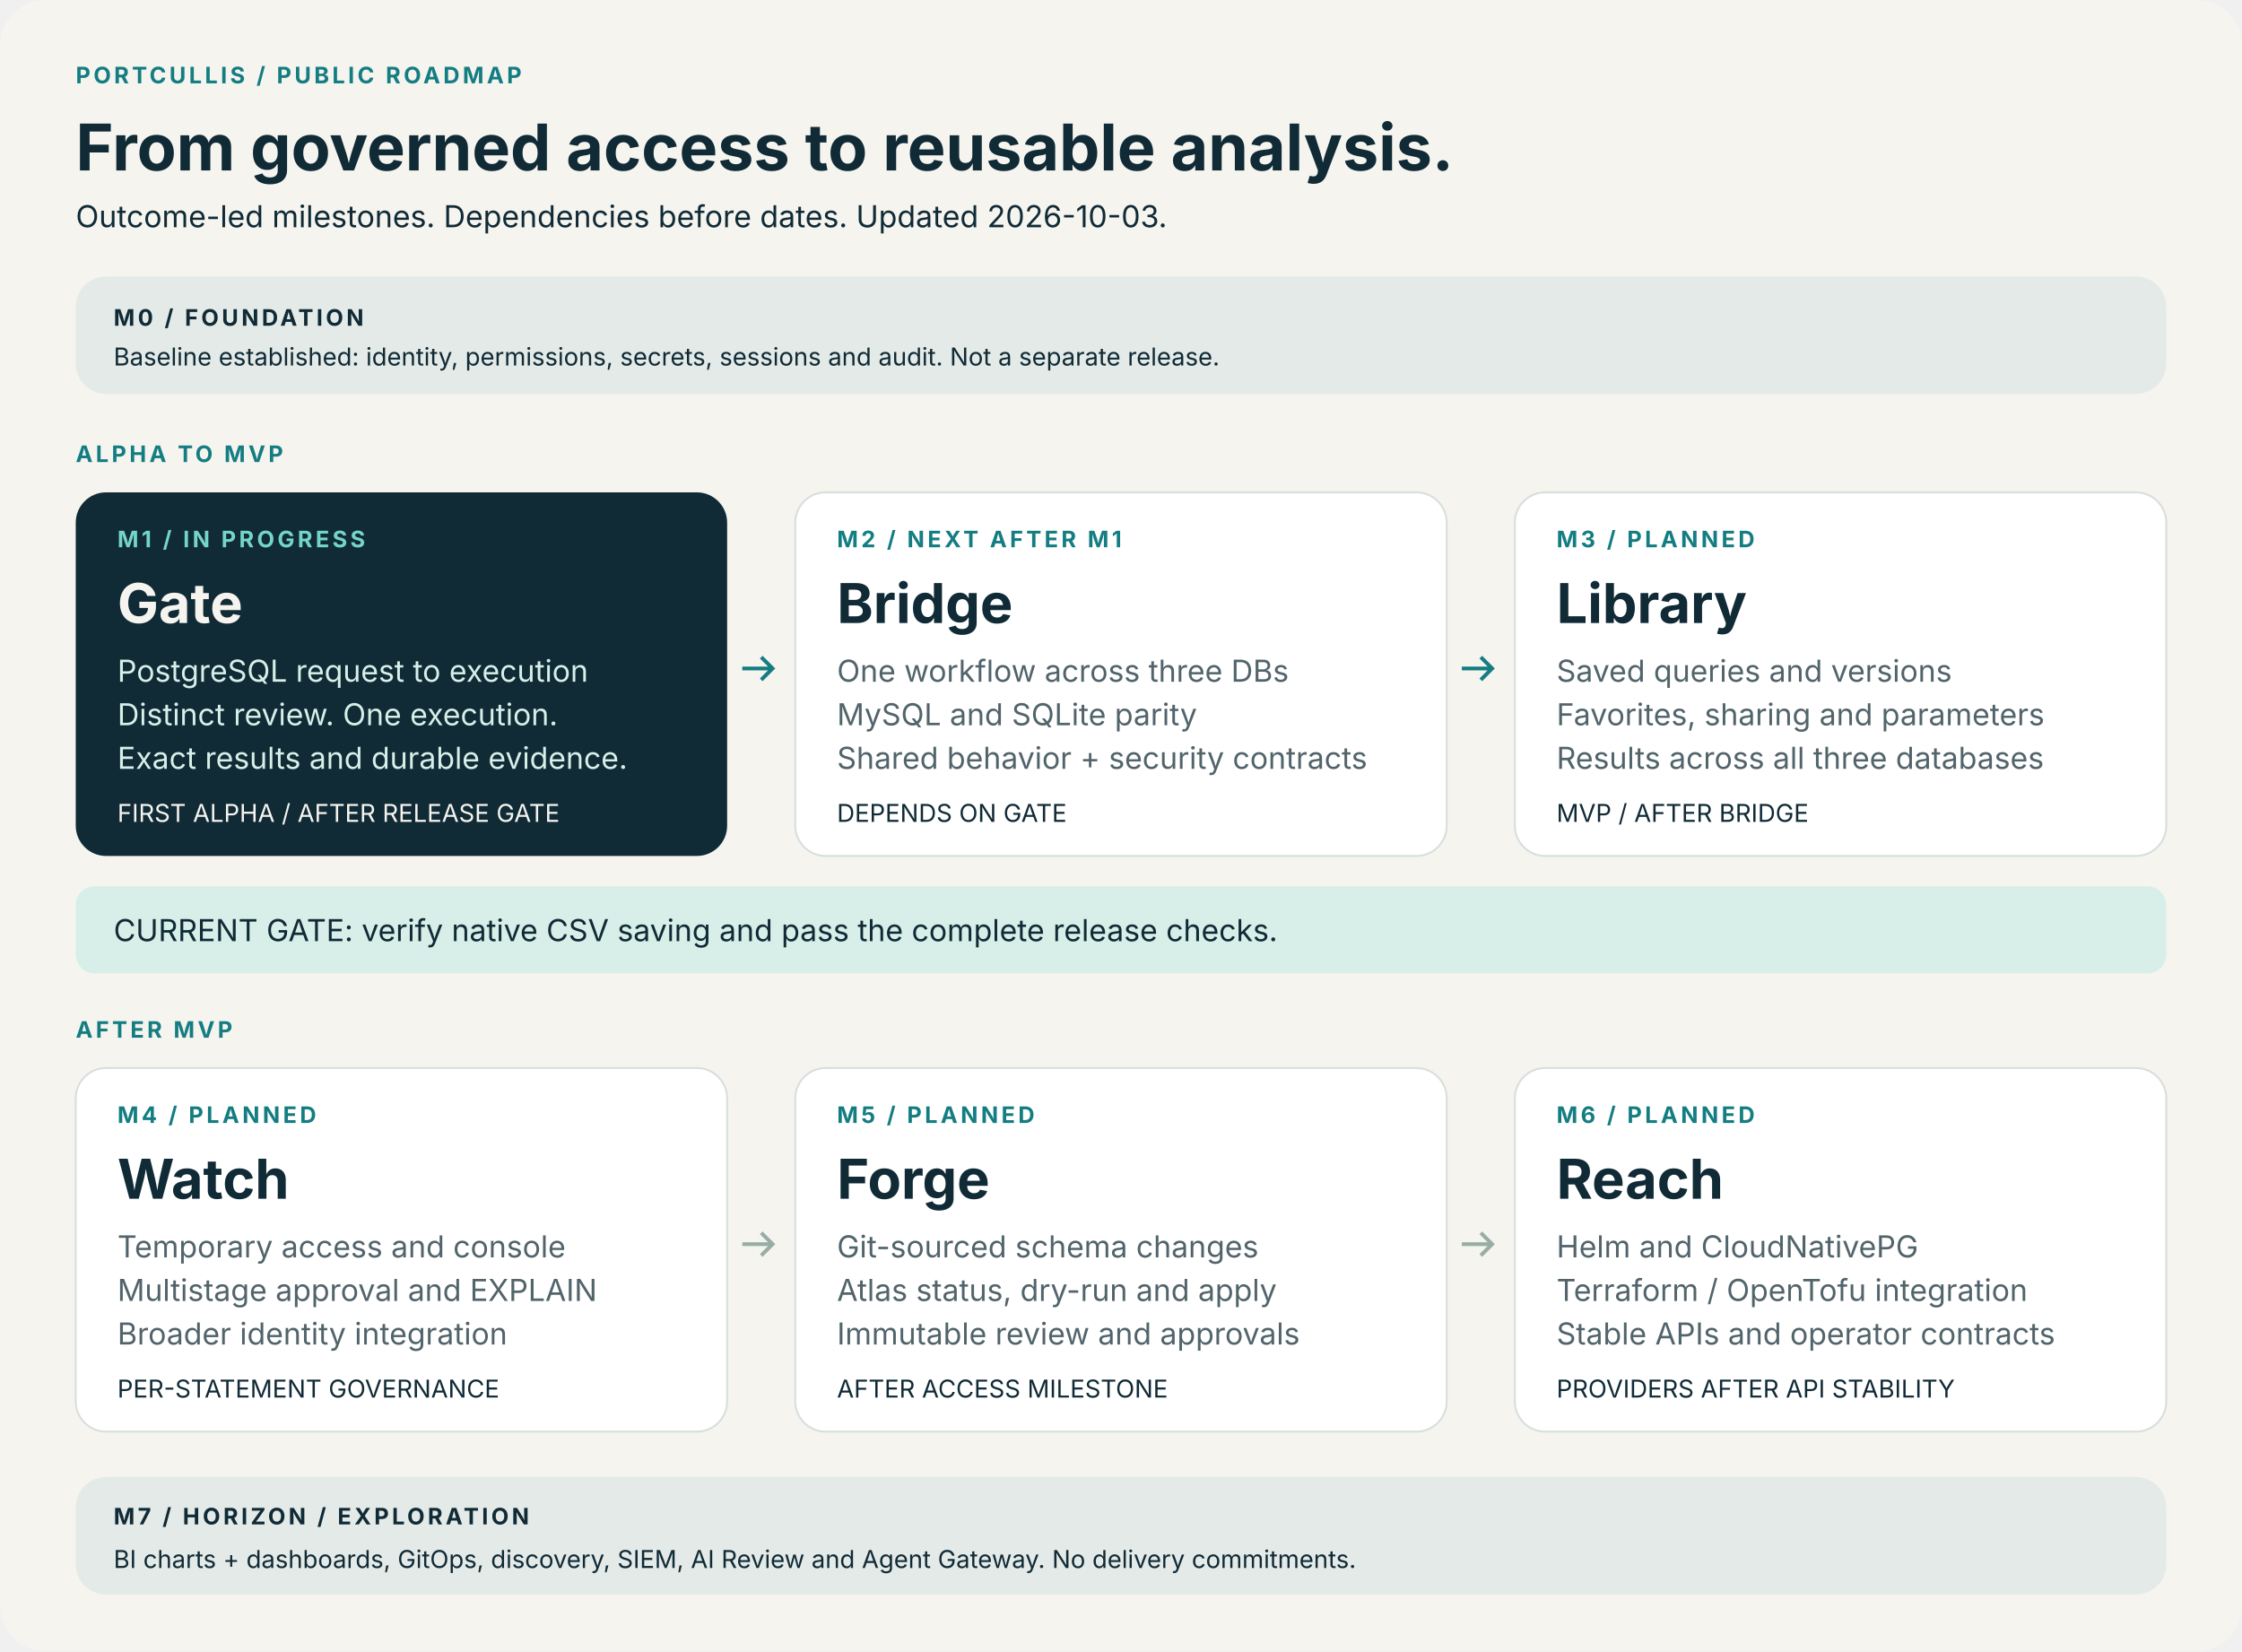
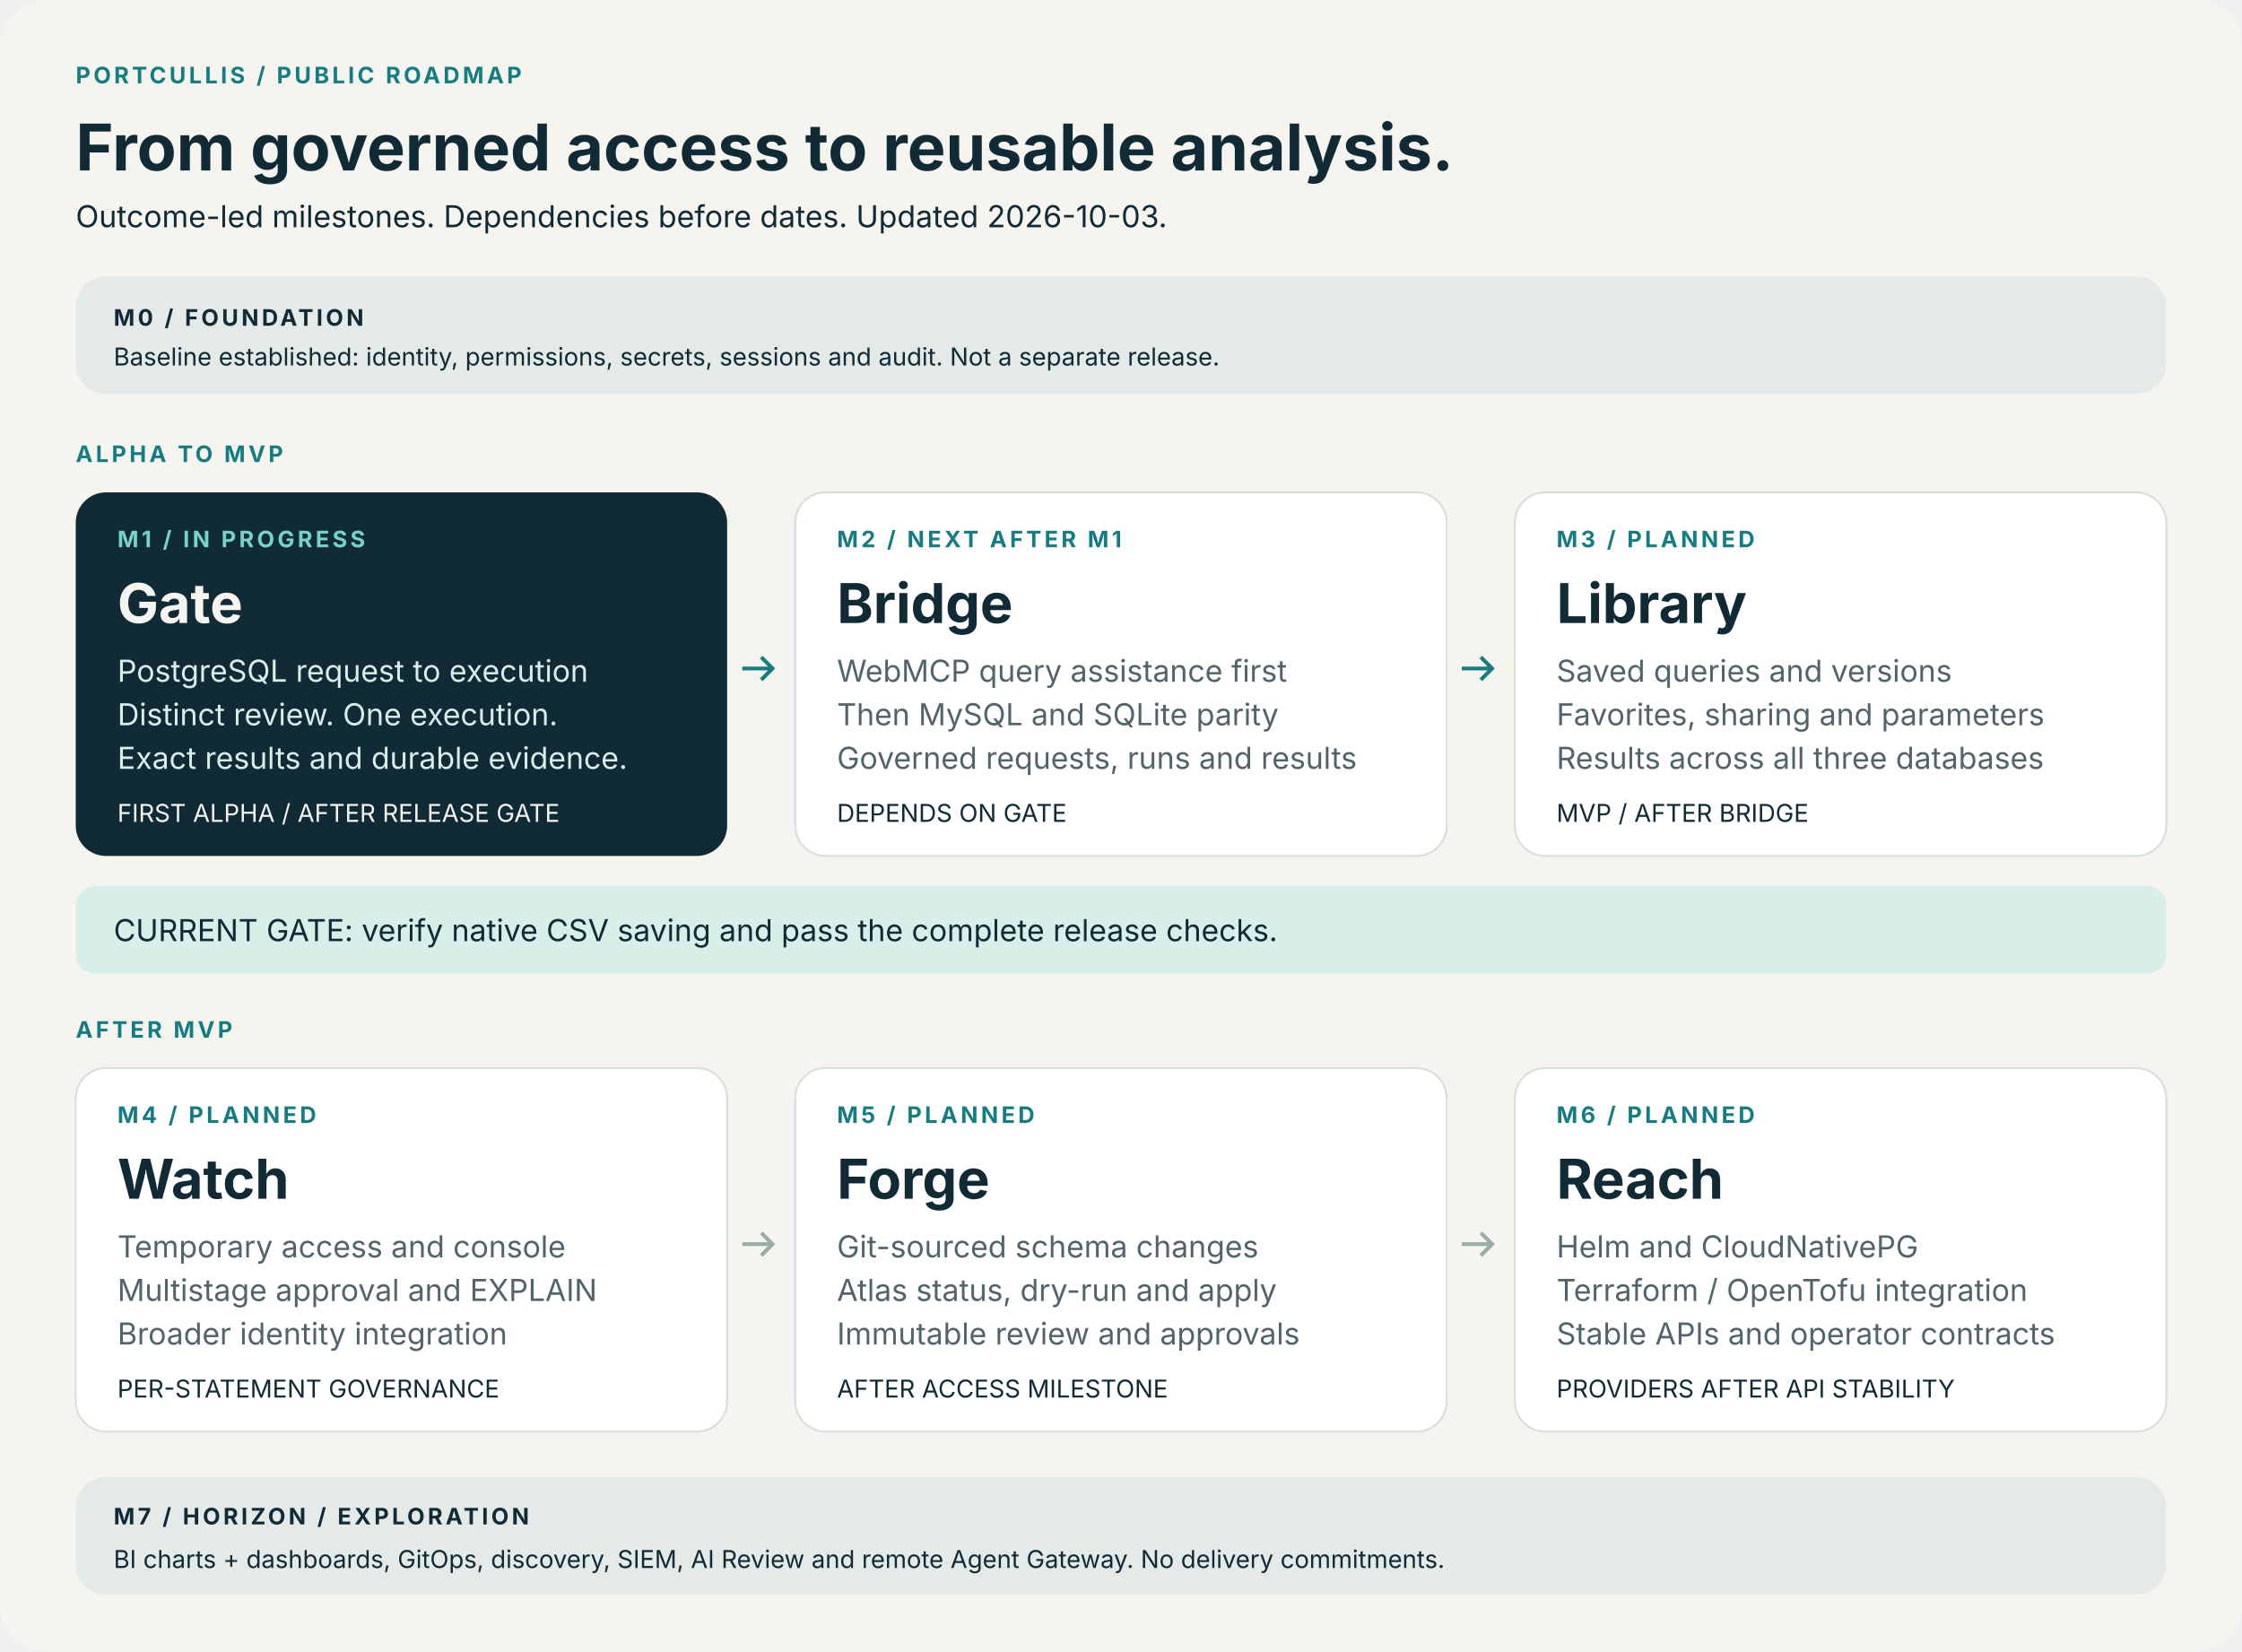
<svg xmlns="http://www.w3.org/2000/svg" viewBox="0 0 1184 872" role="img" aria-labelledby="title desc">
  <style>text{font-family:system-ui,-apple-system,BlinkMacSystemFont,Segoe UI,sans-serif} .label{font-size:12px;font-weight:700;letter-spacing:1.6px} .copy{font-size:16px} .name{font-size:29px;font-weight:750} .small{font-size:13px}</style>
  <rect width="1184" height="872" rx="24" fill="#F5F4EF" />
  <text x="40" y="44" class="label" fill="#147D82">PORTCULLIS / PUBLIC ROADMAP</text>
  <text x="40" y="90" fill="#102A36" font-size="34" font-weight="750">From governed access to reusable analysis.</text>
  <text x="40" y="120" class="copy" fill="#102A36">Outcome-led milestones. Dependencies before dates. Updated 2026-10-03.</text>
  <rect x="40" y="146" width="1104" height="62" rx="16" fill="#E4EAE7" stroke="none" />
  <text x="60" y="172" class="label" fill="#102A36">M0 / FOUNDATION</text>
  <text x="60" y="193" class="small" fill="#102A36">Baseline established: identity, permissions, secrets, sessions and audit. Not a separate release.</text>
  <text x="40" y="244" class="label" fill="#147D82">ALPHA TO MVP</text>
  <rect x="40" y="260" width="344" height="192" rx="16" fill="#102A36" stroke="none" />
  <text x="62" y="289" class="label" fill="#74D5C7">M1 / IN PROGRESS</text>
  <text x="62" y="329" class="name" fill="#F5F4EF">Gate</text>
  <text x="62" y="360" class="copy" fill="#D7EFE8">PostgreSQL request to execution</text>
  <text x="62" y="383" class="copy" fill="#D7EFE8">Distinct review. One execution.</text>
  <text x="62" y="406" class="copy" fill="#D7EFE8">Exact results and durable evidence.</text>
  <text x="62" y="434" class="small" fill="#F5F4EF">FIRST ALPHA / AFTER RELEASE GATE</text>
  <rect x="420" y="260" width="344" height="192" rx="16" fill="#FFFFFF" stroke="#D7DFDC" />
  <text x="442" y="289" class="label" fill="#147D82">M2 / NEXT AFTER M1</text>
  <text x="442" y="329" class="name" fill="#102A36">Bridge</text>
-   <text x="442" y="360" class="copy" fill="#52646B">One workflow across three DBs</text>
-   <text x="442" y="383" class="copy" fill="#52646B">MySQL and SQLite parity</text>
-   <text x="442" y="406" class="copy" fill="#52646B">Shared behavior + security contracts</text>
+   <text x="442" y="360" class="copy" fill="#52646B">WebMCP query assistance first</text>
+   <text x="442" y="383" class="copy" fill="#52646B">Then MySQL and SQLite parity</text>
+   <text x="442" y="406" class="copy" fill="#52646B">Governed requests, runs and results</text>
  <text x="442" y="434" class="small" fill="#102A36">DEPENDS ON GATE</text>
  <rect x="800" y="260" width="344" height="192" rx="16" fill="#FFFFFF" stroke="#D7DFDC" />
  <text x="822" y="289" class="label" fill="#147D82">M3 / PLANNED</text>
  <text x="822" y="329" class="name" fill="#102A36">Library</text>
  <text x="822" y="360" class="copy" fill="#52646B">Saved queries and versions</text>
  <text x="822" y="383" class="copy" fill="#52646B">Favorites, sharing and parameters</text>
  <text x="822" y="406" class="copy" fill="#52646B">Results across all three databases</text>
  <text x="822" y="434" class="small" fill="#102A36">MVP / AFTER BRIDGE</text>
  <path d="M392 353h16m-6-6 6 6-6 6" fill="none" stroke="#147D82" stroke-width="2" />
  <path d="M772 353h16m-6-6 6 6-6 6" fill="none" stroke="#147D82" stroke-width="2" />
  <rect x="40" y="468" width="1104" height="46" rx="10" fill="#D7EFE8" stroke="none" />
  <text x="60" y="497" class="copy" fill="#102A36">CURRENT GATE: verify native CSV saving and pass the complete release checks.</text>
  <text x="40" y="548" class="label" fill="#147D82">AFTER MVP</text>
  <rect x="40" y="564" width="344" height="192" rx="16" fill="#FFFFFF" stroke="#D7DFDC" />
  <text x="62" y="593" class="label" fill="#147D82">M4 / PLANNED</text>
  <text x="62" y="633" class="name" fill="#102A36">Watch</text>
  <text x="62" y="664" class="copy" fill="#52646B">Temporary access and console</text>
  <text x="62" y="687" class="copy" fill="#52646B">Multistage approval and EXPLAIN</text>
  <text x="62" y="710" class="copy" fill="#52646B">Broader identity integration</text>
  <text x="62" y="738" class="small" fill="#102A36">PER-STATEMENT GOVERNANCE</text>
  <rect x="420" y="564" width="344" height="192" rx="16" fill="#FFFFFF" stroke="#D7DFDC" />
  <text x="442" y="593" class="label" fill="#147D82">M5 / PLANNED</text>
  <text x="442" y="633" class="name" fill="#102A36">Forge</text>
  <text x="442" y="664" class="copy" fill="#52646B">Git-sourced schema changes</text>
  <text x="442" y="687" class="copy" fill="#52646B">Atlas status, dry-run and apply</text>
  <text x="442" y="710" class="copy" fill="#52646B">Immutable review and approvals</text>
  <text x="442" y="738" class="small" fill="#102A36">AFTER ACCESS MILESTONE</text>
  <rect x="800" y="564" width="344" height="192" rx="16" fill="#FFFFFF" stroke="#D7DFDC" />
  <text x="822" y="593" class="label" fill="#147D82">M6 / PLANNED</text>
  <text x="822" y="633" class="name" fill="#102A36">Reach</text>
  <text x="822" y="664" class="copy" fill="#52646B">Helm and CloudNativePG</text>
  <text x="822" y="687" class="copy" fill="#52646B">Terraform / OpenTofu integration</text>
  <text x="822" y="710" class="copy" fill="#52646B">Stable APIs and operator contracts</text>
  <text x="822" y="738" class="small" fill="#102A36">PROVIDERS AFTER API STABILITY</text>
  <path d="M392 657h16m-6-6 6 6-6 6" fill="none" stroke="#98ADA6" stroke-width="2" />
  <path d="M772 657h16m-6-6 6 6-6 6" fill="none" stroke="#98ADA6" stroke-width="2" />
  <rect x="40" y="780" width="1104" height="62" rx="16" fill="#E4EAE7" stroke="none" />
  <text x="60" y="805" class="label" fill="#102A36">M7 / HORIZON / EXPLORATION</text>
-   <text x="60" y="828" class="small" fill="#102A36">BI charts + dashboards, GitOps, discovery, SIEM, AI Review and Agent Gateway. No delivery commitments.</text>
+   <text x="60" y="828" class="small" fill="#102A36">BI charts + dashboards, GitOps, discovery, SIEM, AI Review and remote Agent Gateway. No delivery commitments.</text>
</svg>
